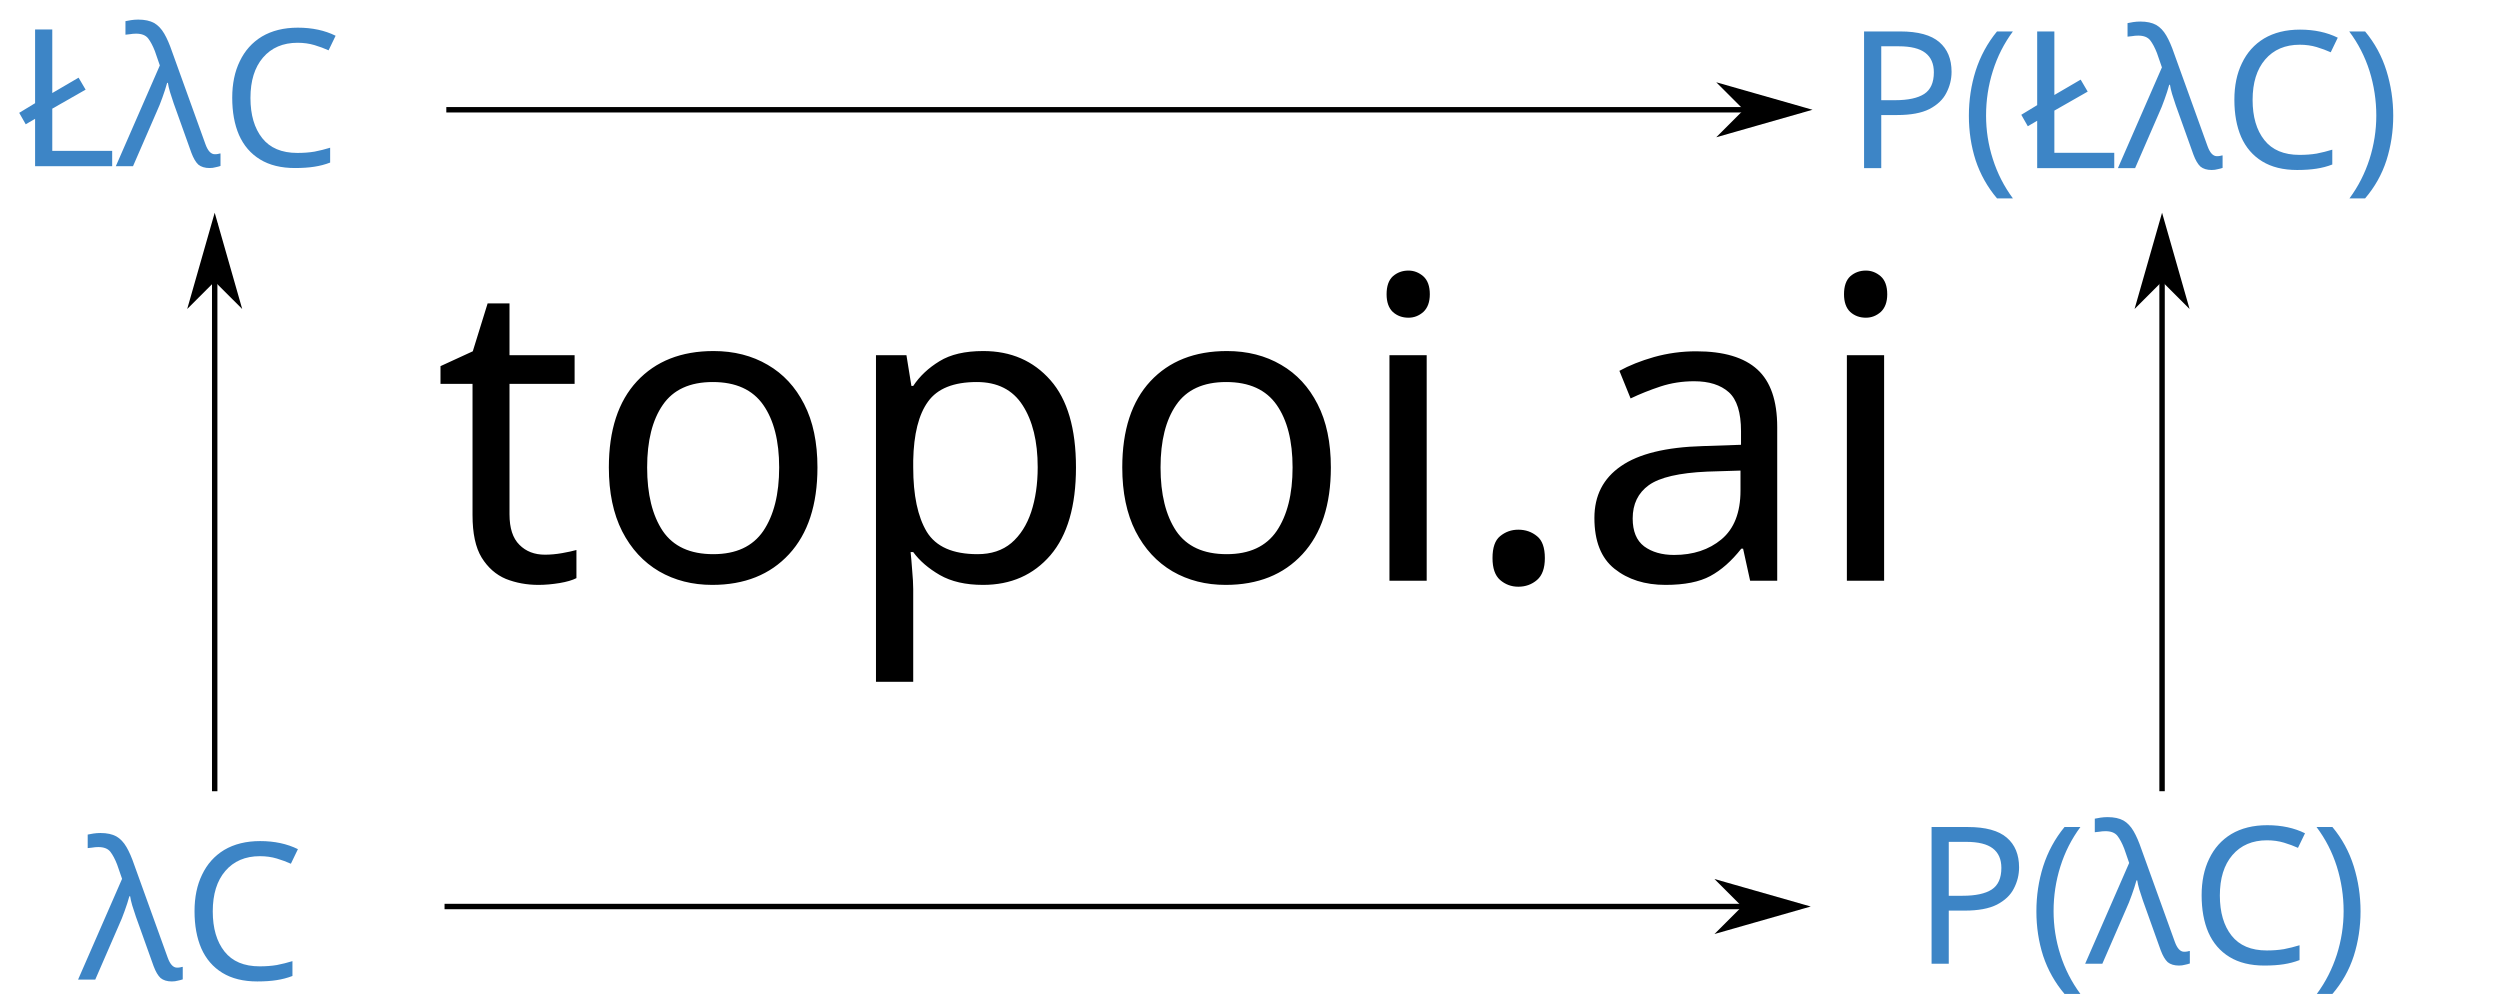
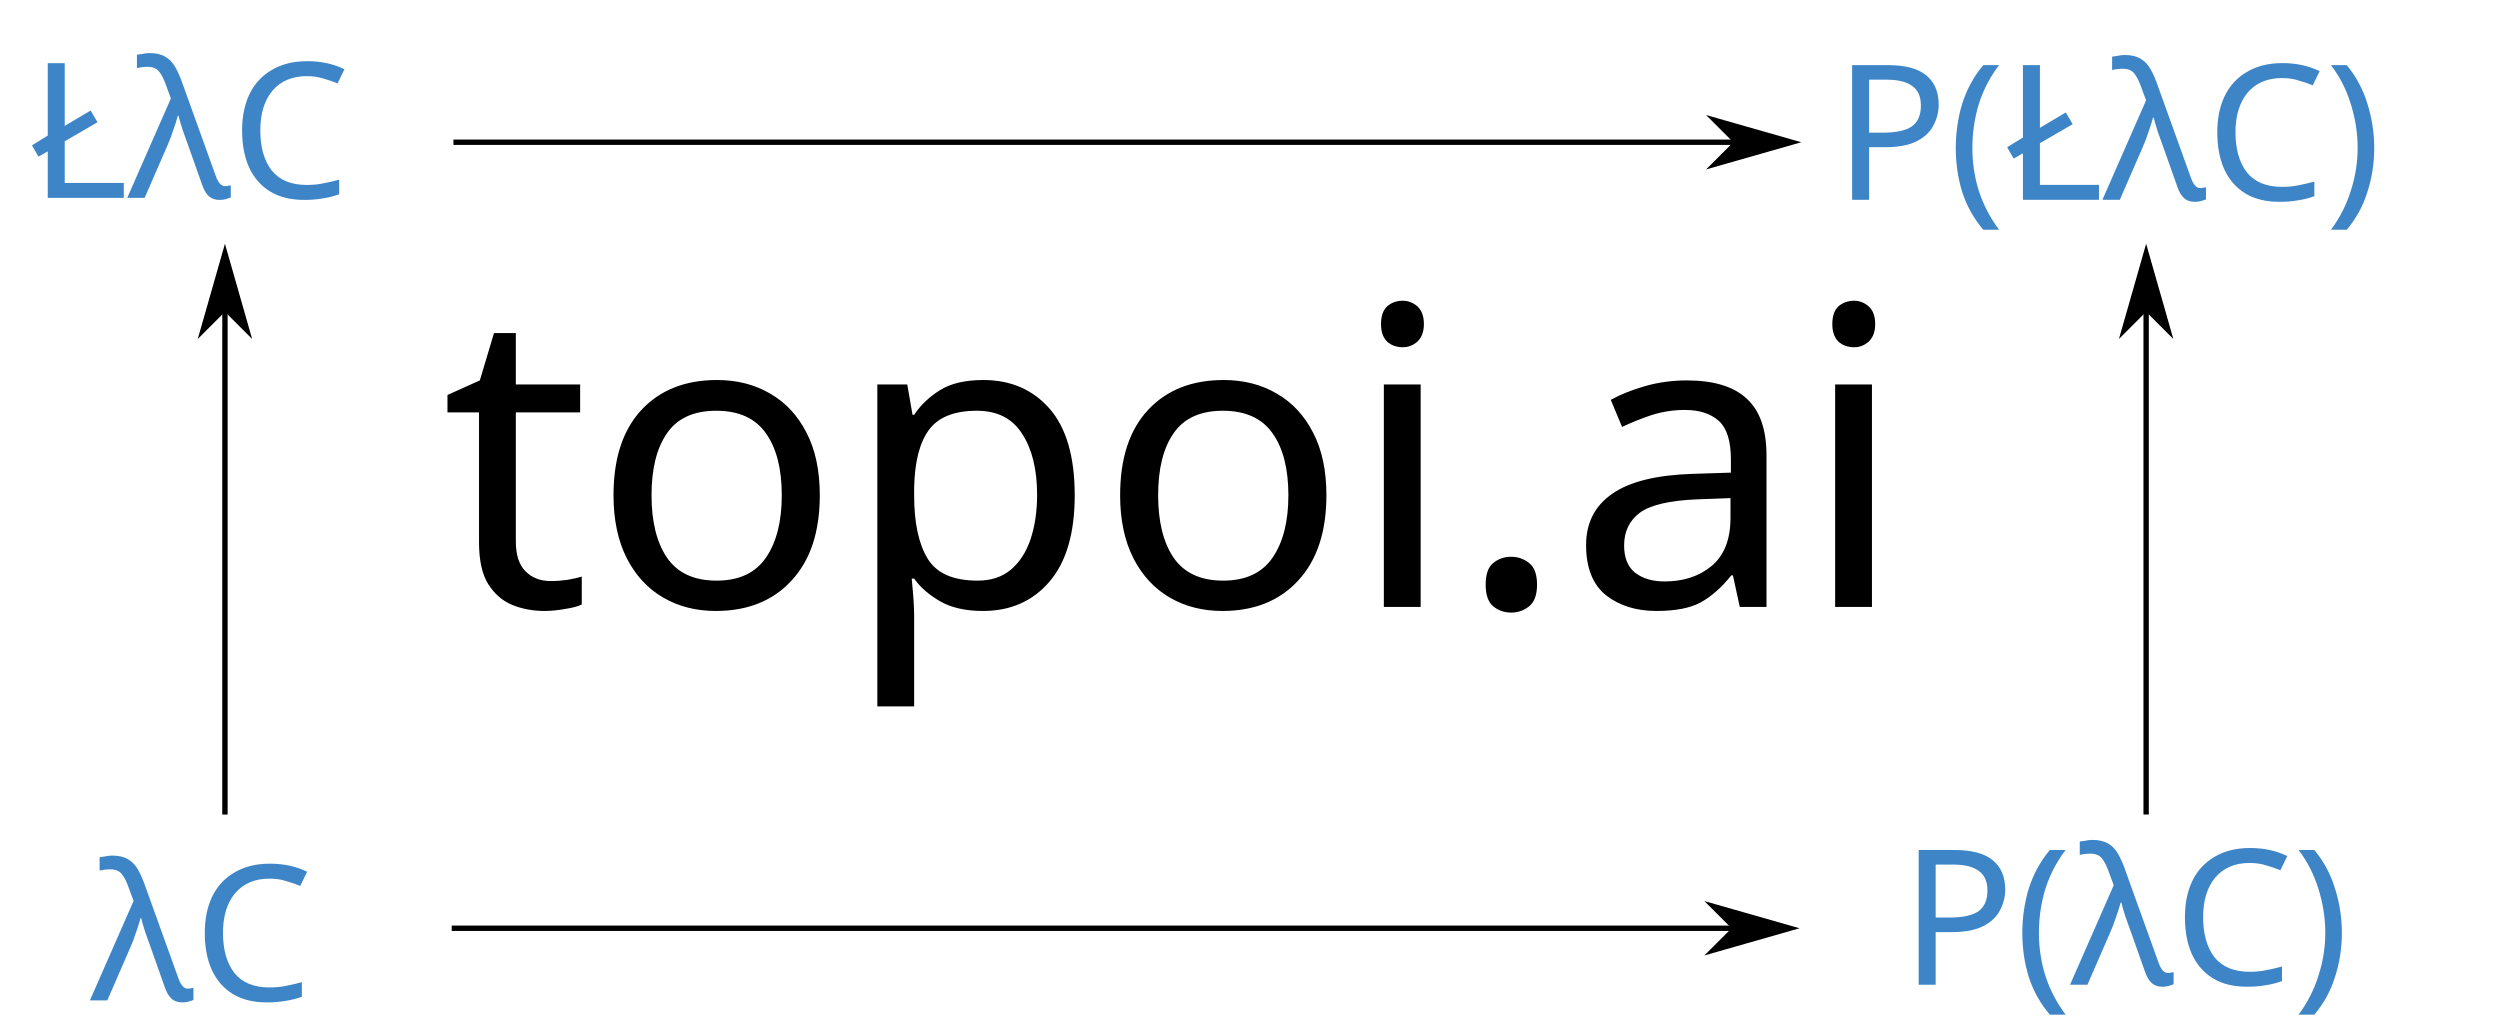
- <svg xmlns="http://www.w3.org/2000/svg" width="150mm" height="60mm" viewBox="0 0 150 60" version="1.1" id="svg8">
+ <svg xmlns="http://www.w3.org/2000/svg" width="365" height="150" viewBox="0 0 96.573 39.688" version="1.1" id="svg8">
  <defs id="defs2">
    <marker orient="auto" refY="0" refX="0" id="Arrow1Lend" style="overflow:visible">
      <path id="path974" d="M 0,0 5,-5 -12.5,0 5,5 Z" style="fill:#000000;fill-opacity:1;fill-rule:evenodd;stroke:#000000;stroke-width:1pt;stroke-opacity:1" transform="matrix(-0.8,0,0,-0.8,-10,0)" />
    </marker>
    <marker orient="auto" refY="0" refX="0" id="Arrow1Lend-8" style="overflow:visible">
      <path id="path974-0" d="M 0,0 5,-5 -12.5,0 5,5 Z" style="fill:#000000;fill-opacity:1;fill-rule:evenodd;stroke:#000000;stroke-width:1pt;stroke-opacity:1" transform="matrix(-0.8,0,0,-0.8,-10,0)" />
    </marker>
    <marker orient="auto" refY="0" refX="0" id="Arrow1Lend-8-1" style="overflow:visible">
      <path id="path974-0-4" d="M 0,0 5,-5 -12.5,0 5,5 Z" style="fill:#000000;fill-opacity:1;fill-rule:evenodd;stroke:#000000;stroke-width:1pt;stroke-opacity:1" transform="matrix(-0.8,0,0,-0.8,-10,0)" />
    </marker>
    <marker orient="auto" refY="0" refX="0" id="Arrow1Lend-8-1-9" style="overflow:visible">
      <path id="path974-0-4-0" d="M 0,0 5,-5 -12.5,0 5,5 Z" style="fill:#000000;fill-opacity:1;fill-rule:evenodd;stroke:#000000;stroke-width:1pt;stroke-opacity:1" transform="matrix(-0.8,0,0,-0.8,-10,0)" />
    </marker>
  </defs>
-   <g id="layer1" transform="translate(0,-237)">
-     <text xml:space="preserve" style="font-style:normal;font-variant:normal;font-weight:normal;font-stretch:normal;font-size:25.252px;line-height:1.25;font-family:'Noto Mono';-inkscape-font-specification:'Noto Mono';letter-spacing:0px;word-spacing:0px;fill:#000000;fill-opacity:1;stroke:none;stroke-width:0.861" x="26.024" y="271.847" id="text817">
-       <tspan id="tspan815" x="26.024" y="271.847" style="font-style:normal;font-variant:normal;font-weight:normal;font-stretch:normal;font-family:'EB Garamond SC';-inkscape-font-specification:'EB Garamond SC';stroke-width:0.861">topoi.ai</tspan>
+   <g id="layer1" transform="translate(0,-257.3125)">
+     <text xml:space="preserve" style="font-style:normal;font-variant:normal;font-weight:normal;font-stretch:normal;font-size:16.039px;line-height:1.25;font-family:'Noto Mono';-inkscape-font-specification:'Noto Mono';letter-spacing:0px;word-spacing:0px;fill:#000000;fill-opacity:1;stroke:none;stroke-width:0.547" x="17.036" y="280.758" id="text817">
+       <tspan id="tspan815" x="17.036" y="280.758" style="font-style:normal;font-variant:normal;font-weight:normal;font-stretch:normal;font-family:'EB Garamond SC';-inkscape-font-specification:'EB Garamond SC';stroke-width:0.547">topoi.ai</tspan>
    </text>
-     <text xml:space="preserve" style="font-style:normal;font-variant:normal;font-weight:normal;font-stretch:normal;font-size:25.252px;line-height:1.25;font-family:'Noto Mono';-inkscape-font-specification:'Noto Mono';letter-spacing:0px;word-spacing:0px;fill:#000000;fill-opacity:1;stroke:none;stroke-width:0.861" x="5.589" y="294.24" id="text821">
-       <tspan id="tspan819" x="5.589" y="317.387" style="stroke-width:0.861" />
+     <text xml:space="preserve" style="font-style:normal;font-variant:normal;font-weight:normal;font-stretch:normal;font-size:16.039px;line-height:1.25;font-family:'Noto Mono';-inkscape-font-specification:'Noto Mono';letter-spacing:0px;word-spacing:0px;fill:#000000;fill-opacity:1;stroke:none;stroke-width:0.547" x="4.056" y="294.981" id="text821">
+       <tspan id="tspan819" x="4.056" y="309.684" style="stroke-width:0.547" />
    </text>
-     <text xml:space="preserve" style="font-style:normal;font-variant:normal;font-weight:normal;font-stretch:normal;font-size:25.252px;line-height:1.25;font-family:'Noto Mono';-inkscape-font-specification:'Noto Mono';letter-spacing:0px;word-spacing:0px;fill:#000000;fill-opacity:1;stroke:none;stroke-width:0.861" x="131.029" y="250.542" id="text847">
-       <tspan id="tspan845" x="131.029" y="273.69" style="stroke-width:0.861" />
+     <text xml:space="preserve" style="font-style:normal;font-variant:normal;font-weight:normal;font-stretch:normal;font-size:16.039px;line-height:1.25;font-family:'Noto Mono';-inkscape-font-specification:'Noto Mono';letter-spacing:0px;word-spacing:0px;fill:#000000;fill-opacity:1;stroke:none;stroke-width:0.547" x="83.733" y="267.225" id="text847">
+       <tspan id="tspan845" x="83.733" y="281.928" style="stroke-width:0.547" />
    </text>
-     <text xml:space="preserve" style="font-style:normal;font-variant:normal;font-weight:normal;font-stretch:normal;font-size:25.252px;line-height:1.25;font-family:'Noto Mono';-inkscape-font-specification:'Noto Mono';letter-spacing:0px;word-spacing:0px;fill:#3d85c6;fill-opacity:1;stroke:none;stroke-width:0.861" x="4.746" y="295.778" id="text825-4-8">
-       <tspan id="tspan823-3-0" x="4.746" y="295.778" style="font-style:normal;font-variant:normal;font-weight:normal;font-stretch:normal;font-size:11.478px;font-family:'Tibetan Machine Uni';-inkscape-font-specification:'Tibetan Machine Uni';fill:#3d85c6;fill-opacity:1;stroke-width:0.861">λC</tspan>
+     <text xml:space="preserve" style="font-style:normal;font-variant:normal;font-weight:normal;font-stretch:normal;font-size:16.039px;line-height:1.25;font-family:'Noto Mono';-inkscape-font-specification:'Noto Mono';letter-spacing:0px;word-spacing:0px;fill:#3d85c6;fill-opacity:1;stroke:none;stroke-width:0.547" x="3.521" y="295.958" id="text825-4-8">
+       <tspan id="tspan823-3-0" x="3.521" y="295.958" style="font-style:normal;font-variant:normal;font-weight:normal;font-stretch:normal;font-size:7.291px;font-family:'Tibetan Machine Uni';-inkscape-font-specification:'Tibetan Machine Uni';fill:#3d85c6;fill-opacity:1;stroke-width:0.547">λC</tspan>
    </text>
-     <text xml:space="preserve" style="font-style:normal;font-variant:normal;font-weight:normal;font-stretch:normal;font-size:25.252px;line-height:1.25;font-family:'Noto Mono';-inkscape-font-specification:'Noto Mono';letter-spacing:0px;word-spacing:0px;fill:#3d85c6;fill-opacity:1;stroke:none;stroke-width:0.861" x="110.733" y="247.091" id="text825-4-3">
-       <tspan id="tspan823-3-1" x="110.733" y="247.091" style="font-style:normal;font-variant:normal;font-weight:normal;font-stretch:normal;font-size:11.478px;font-family:'Tibetan Machine Uni';-inkscape-font-specification:'Tibetan Machine Uni';fill:#3d85c6;fill-opacity:1;stroke-width:0.861">P(ŁλC)</tspan>
+     <text xml:space="preserve" style="font-style:normal;font-variant:normal;font-weight:normal;font-stretch:normal;font-size:16.039px;line-height:1.25;font-family:'Noto Mono';-inkscape-font-specification:'Noto Mono';letter-spacing:0px;word-spacing:0px;fill:#3d85c6;fill-opacity:1;stroke:none;stroke-width:0.547" x="70.842" y="265.033" id="text825-4-3">
+       <tspan id="tspan823-3-1" x="70.842" y="265.033" style="font-style:normal;font-variant:normal;font-weight:normal;font-stretch:normal;font-size:7.291px;font-family:'Tibetan Machine Uni';-inkscape-font-specification:'Tibetan Machine Uni';fill:#3d85c6;fill-opacity:1;stroke-width:0.547">P(ŁλC)</tspan>
    </text>
-     <text xml:space="preserve" style="font-style:normal;font-variant:normal;font-weight:normal;font-stretch:normal;font-size:25.252px;line-height:1.25;font-family:'Noto Mono';-inkscape-font-specification:'Noto Mono';letter-spacing:0px;word-spacing:0px;fill:#3d85c6;fill-opacity:1;stroke:none;stroke-width:0.861" x="114.784" y="294.825" id="text825-4-5">
-       <tspan id="tspan823-3-7" x="114.784" y="294.825" style="font-style:normal;font-variant:normal;font-weight:normal;font-stretch:normal;font-size:11.478px;font-family:'Tibetan Machine Uni';-inkscape-font-specification:'Tibetan Machine Uni';fill:#3d85c6;fill-opacity:1;stroke-width:0.861">P(λC)</tspan>
+     <text xml:space="preserve" style="font-style:normal;font-variant:normal;font-weight:normal;font-stretch:normal;font-size:16.039px;line-height:1.25;font-family:'Noto Mono';-inkscape-font-specification:'Noto Mono';letter-spacing:0px;word-spacing:0px;fill:#3d85c6;fill-opacity:1;stroke:none;stroke-width:0.547" x="73.415" y="295.353" id="text825-4-5">
+       <tspan id="tspan823-3-7" x="73.415" y="295.353" style="font-style:normal;font-variant:normal;font-weight:normal;font-stretch:normal;font-size:7.291px;font-family:'Tibetan Machine Uni';-inkscape-font-specification:'Tibetan Machine Uni';fill:#3d85c6;fill-opacity:1;stroke-width:0.547">P(λC)</tspan>
    </text>
-     <text xml:space="preserve" style="font-style:normal;font-variant:normal;font-weight:normal;font-stretch:normal;font-size:25.252px;line-height:1.25;font-family:'Noto Mono';-inkscape-font-specification:'Noto Mono';letter-spacing:0px;word-spacing:0px;fill:#3d85c6;fill-opacity:1;stroke:none;stroke-width:0.861" x="0.996" y="246.973" id="text825-4-3-0">
-       <tspan id="tspan823-3-1-9" x="0.996" y="246.973" style="font-style:normal;font-variant:normal;font-weight:normal;font-stretch:normal;font-size:11.478px;font-family:'Tibetan Machine Uni';-inkscape-font-specification:'Tibetan Machine Uni';fill:#3d85c6;fill-opacity:1;stroke-width:0.861">ŁλC</tspan>
+     <text xml:space="preserve" style="font-style:normal;font-variant:normal;font-weight:normal;font-stretch:normal;font-size:16.039px;line-height:1.25;font-family:'Noto Mono';-inkscape-font-specification:'Noto Mono';letter-spacing:0px;word-spacing:0px;fill:#3d85c6;fill-opacity:1;stroke:none;stroke-width:0.547" x="1.139" y="264.958" id="text825-4-3-0">
+       <tspan id="tspan823-3-1-9" x="1.139" y="264.958" style="font-style:normal;font-variant:normal;font-weight:normal;font-stretch:normal;font-size:7.291px;font-family:'Tibetan Machine Uni';-inkscape-font-specification:'Tibetan Machine Uni';fill:#3d85c6;fill-opacity:1;stroke-width:0.547">ŁλC</tspan>
    </text>
-     <path style="fill:none;stroke:#000000;stroke-width:0.325;stroke-linecap:butt;stroke-linejoin:miter;stroke-miterlimit:4;stroke-dasharray:none;stroke-opacity:1;marker-end:url(#Arrow1Lend)" d="m 26.673,291.391 h 81.341" id="path969" />
-     <path style="fill:none;stroke:#000000;stroke-width:0.325;stroke-linecap:butt;stroke-linejoin:miter;stroke-miterlimit:4;stroke-dasharray:none;stroke-opacity:1;marker-end:url(#Arrow1Lend-8)" d="M 26.779,243.586 H 108.12" id="path969-3" />
-     <path style="fill:none;stroke:#000000;stroke-width:0.325;stroke-linecap:butt;stroke-linejoin:miter;stroke-miterlimit:4;stroke-dasharray:none;stroke-opacity:1;marker-end:url(#Arrow1Lend-8-1)" d="M 12.882,284.474 V 250.395" id="path969-3-8" />
-     <path style="fill:none;stroke:#000000;stroke-width:0.325;stroke-linecap:butt;stroke-linejoin:miter;stroke-miterlimit:4;stroke-dasharray:none;stroke-opacity:1;marker-end:url(#Arrow1Lend-8-1-9)" d="M 129.724,284.473 V 250.394" id="path969-3-8-5" />
+     <path style="fill:none;stroke:#000000;stroke-width:0.207;stroke-linecap:butt;stroke-linejoin:miter;stroke-miterlimit:4;stroke-dasharray:none;stroke-opacity:1;marker-end:url(#Arrow1Lend)" d="M 17.449,293.171 H 69.115" id="path969" />
+     <path style="fill:none;stroke:#000000;stroke-width:0.207;stroke-linecap:butt;stroke-linejoin:miter;stroke-miterlimit:4;stroke-dasharray:none;stroke-opacity:1;marker-end:url(#Arrow1Lend-8)" d="M 17.516,262.807 H 69.182" id="path969-3" />
+     <path style="fill:none;stroke:#000000;stroke-width:0.207;stroke-linecap:butt;stroke-linejoin:miter;stroke-miterlimit:4;stroke-dasharray:none;stroke-opacity:1;marker-end:url(#Arrow1Lend-8-1)" d="M 8.689,288.778 V 267.131" id="path969-3-8" />
+     <path style="fill:none;stroke:#000000;stroke-width:0.207;stroke-linecap:butt;stroke-linejoin:miter;stroke-miterlimit:4;stroke-dasharray:none;stroke-opacity:1;marker-end:url(#Arrow1Lend-8-1-9)" d="M 82.904,288.777 V 267.131" id="path969-3-8-5" />
  </g>
</svg>
